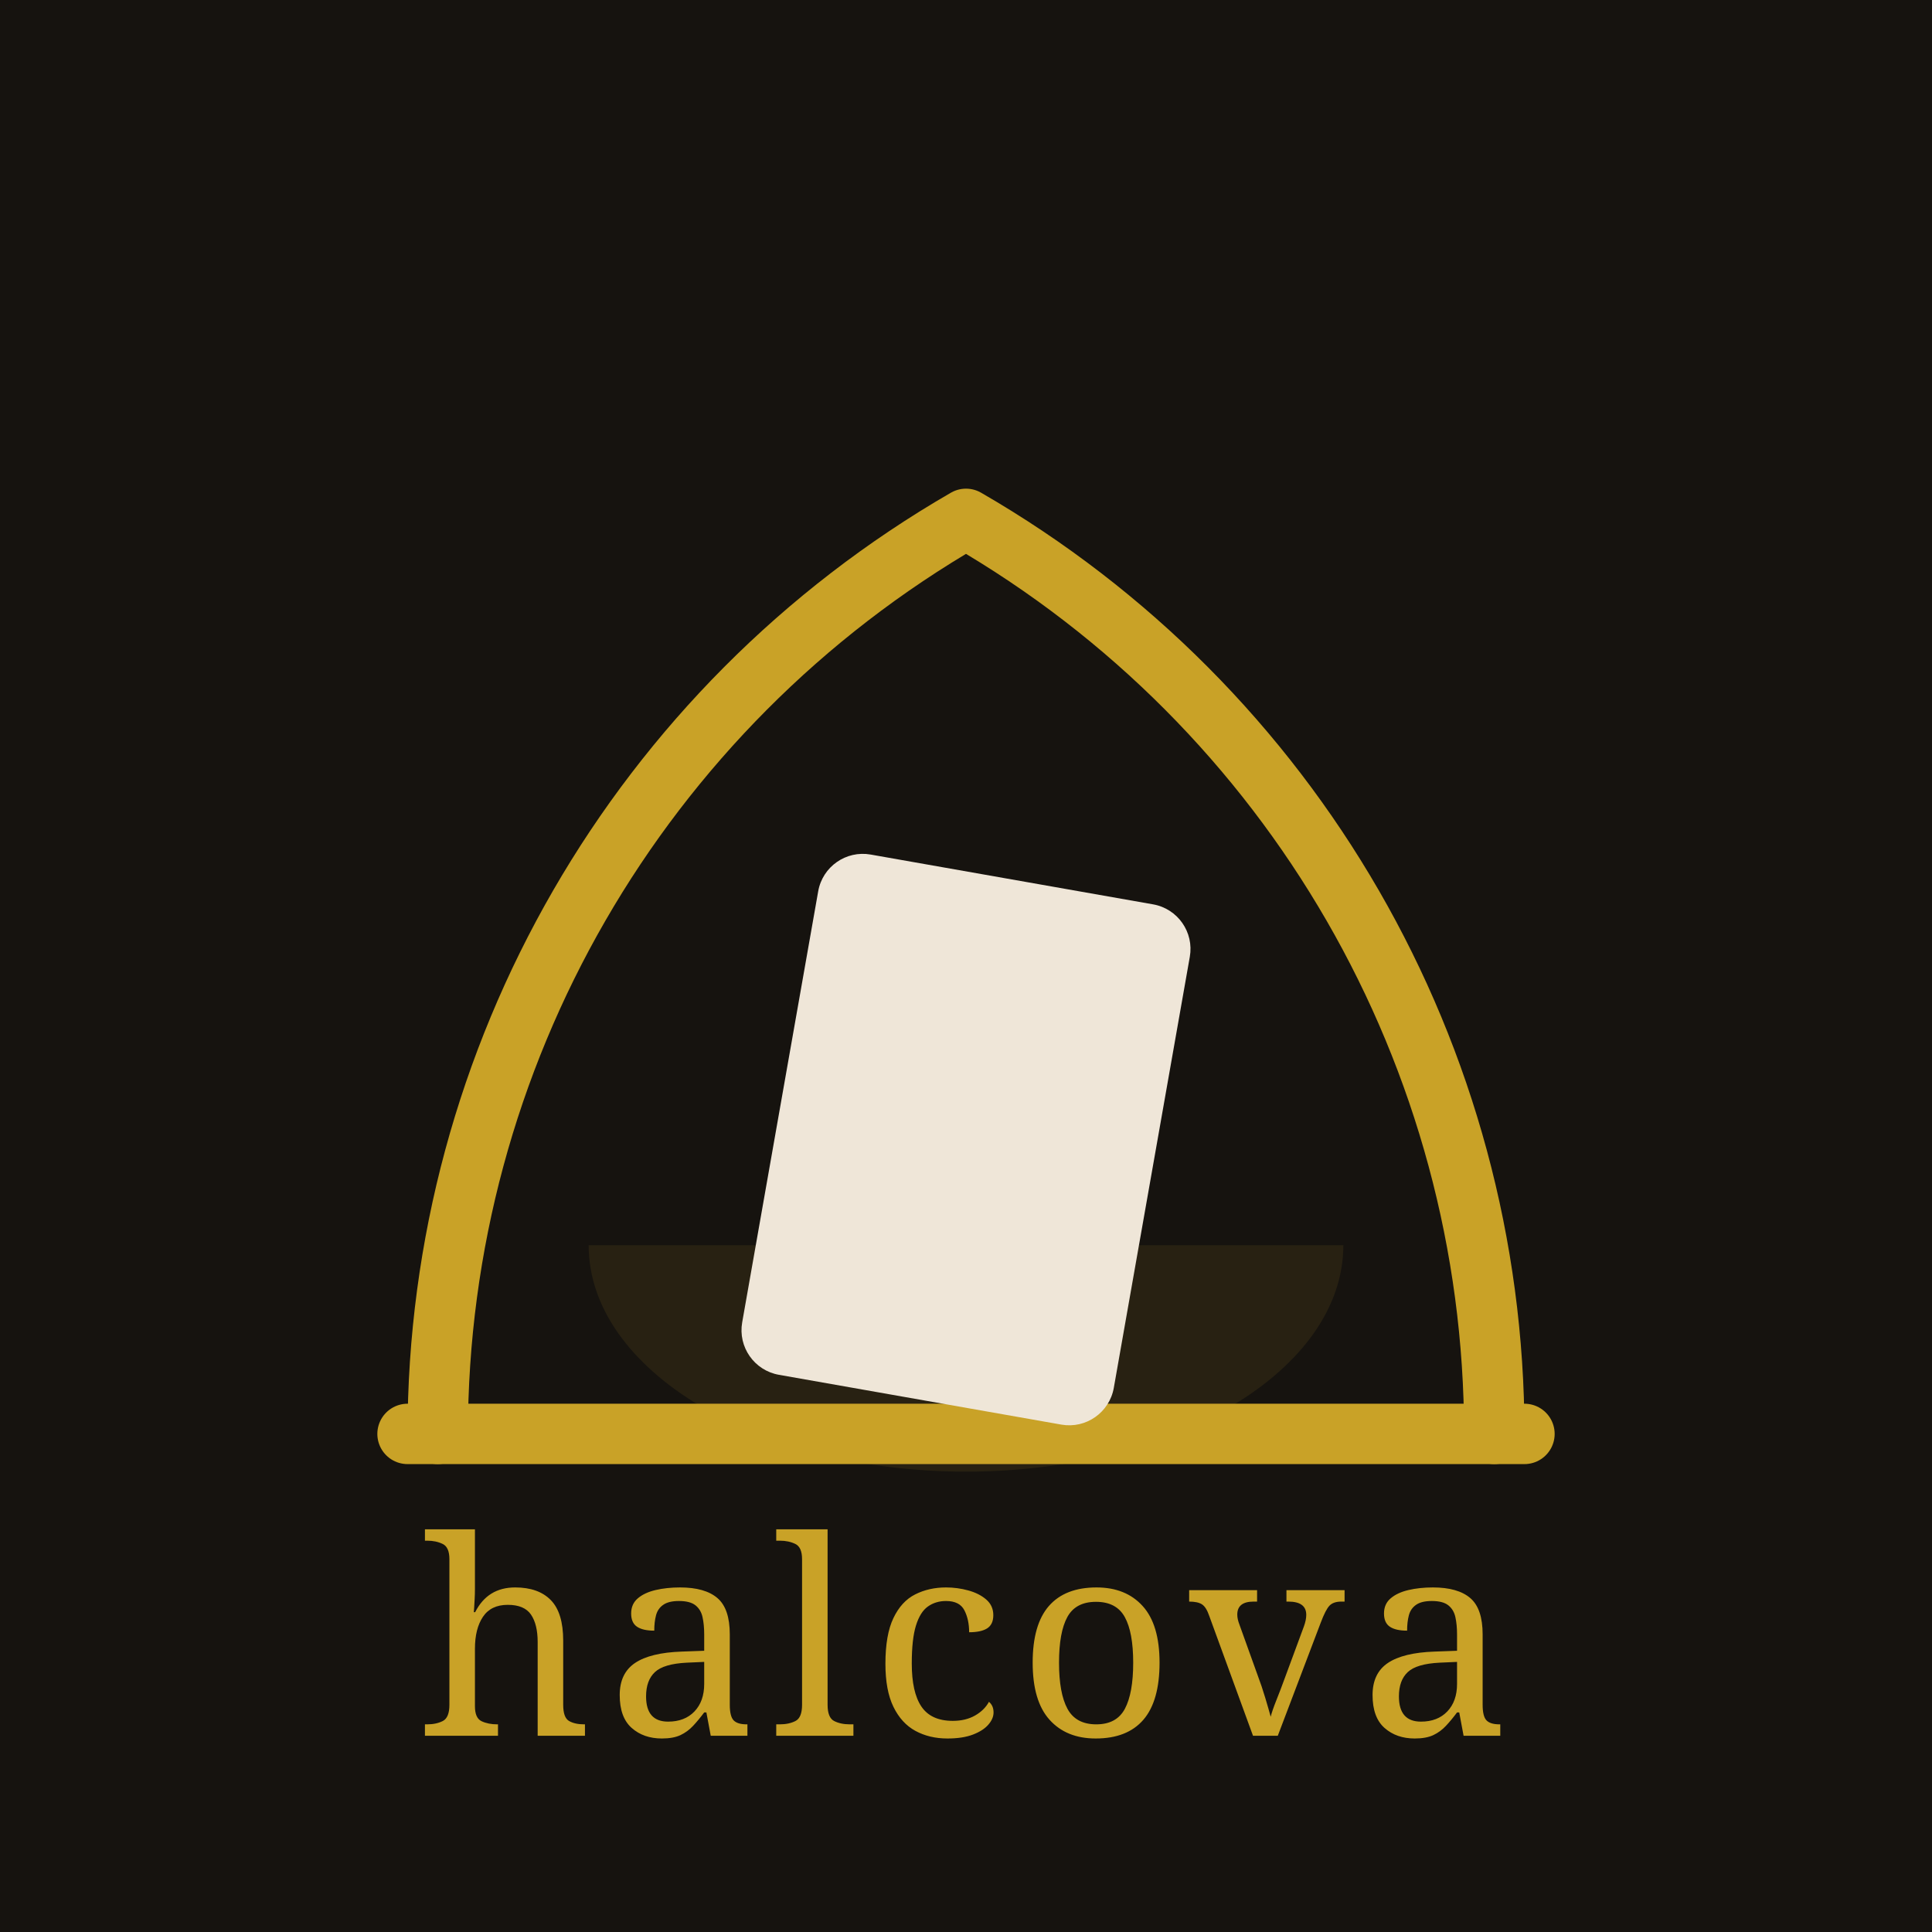
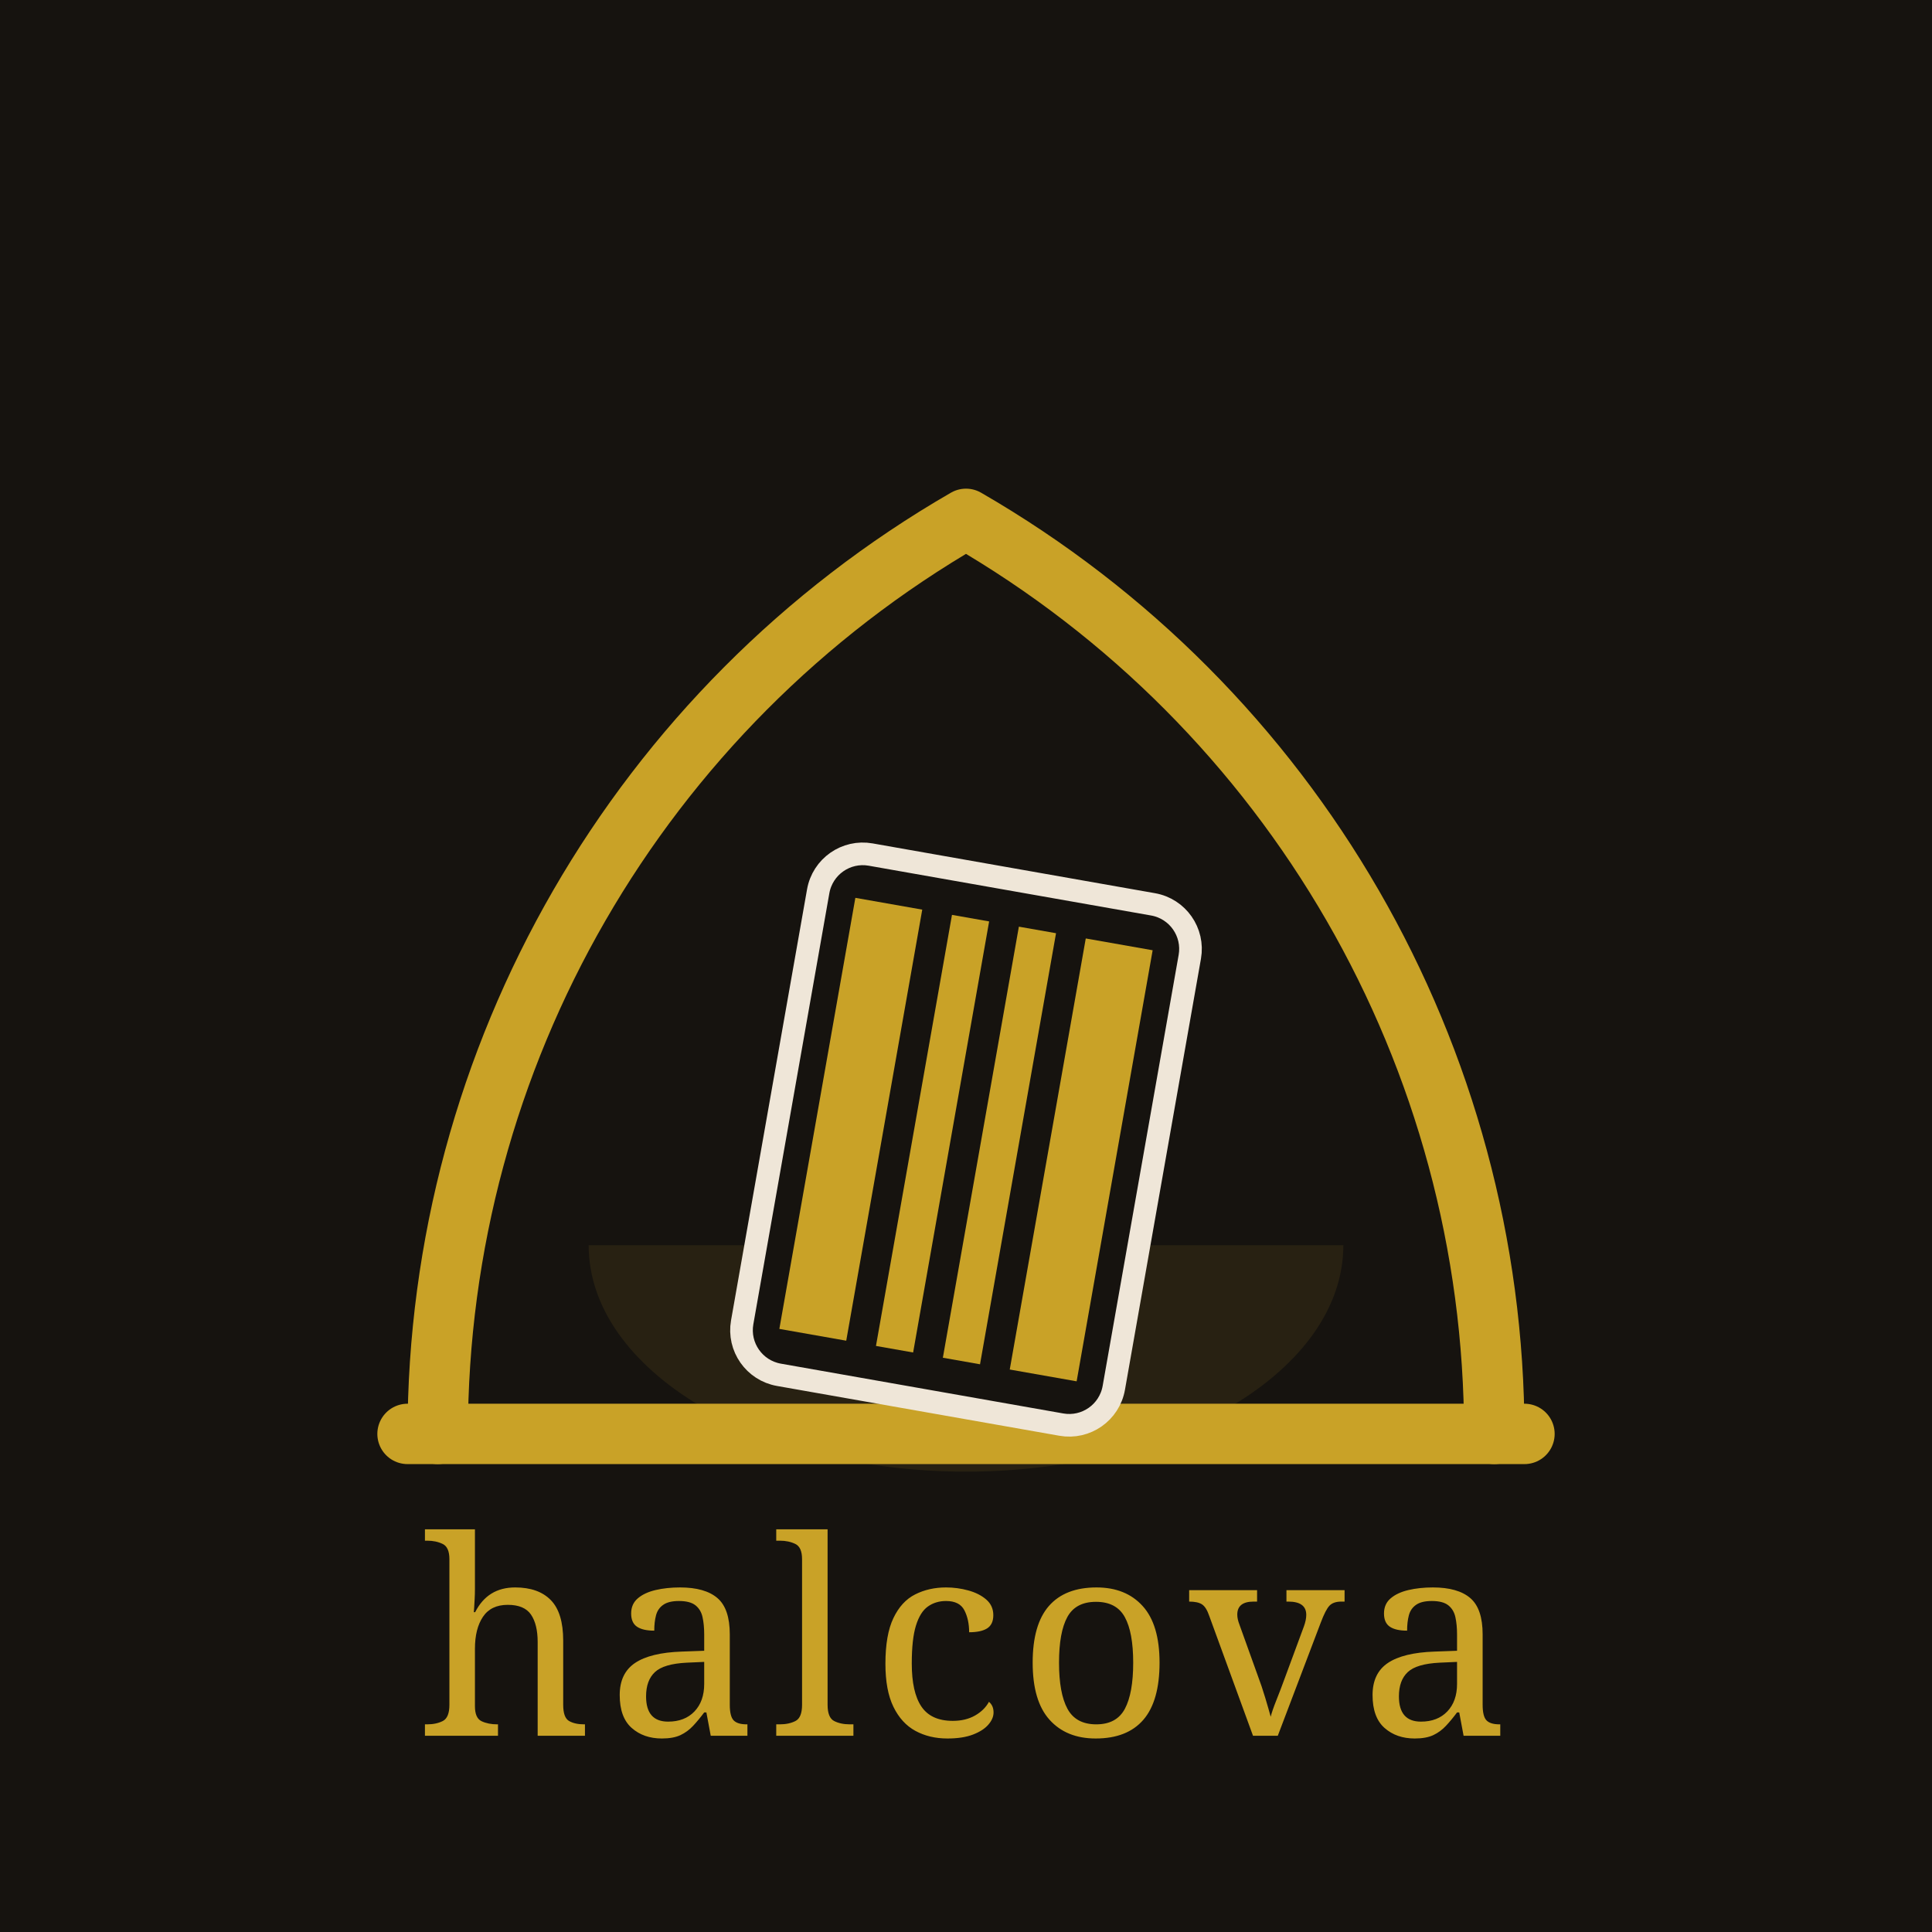
<svg xmlns="http://www.w3.org/2000/svg" width="512" height="512" viewBox="0 0 512 512">
  <rect width="512" height="512" fill="#16130F" />
  <path d="M 156 330 A 100 60 0 0 0 356 330 Z" fill="#C9A227" opacity="0.10" />
  <path d="M 116 380 A 280 280 0 0 1 256 137.5 A 280 280 0 0 1 396 380" stroke="#C9A227" stroke-width="16" fill="none" stroke-linecap="round" stroke-linejoin="round" />
  <line x1="108" y1="380" x2="404" y2="380" stroke="#C9A227" stroke-width="16" stroke-linecap="round" />
-   <rect x="-50" y="-70" width="100" height="140" rx="12" ry="12" fill="#EFE6D8" transform="translate(256, 302) rotate(10)" />
+   <g transform="translate(256, 302) rotate(10)">
+     <rect x="-50" y="-70" width="100" height="140" rx="12" ry="12" fill="#16130F" stroke="#EFE6D8" stroke-width="6" />
+     <g class="barcode-bars" fill="#C9A227">
+       <rect x="-40" y="-58" width="18" height="116" />
+       <rect x="-14" y="-58" width="10" height="116" />
+       <rect x="4" y="-58" width="10" height="116" />
+       <rect x="22" y="-58" width="18" height="116" />
+     </g>
+   </g>
  <text x="256" y="460" font-family="Fraunces, Georgia, serif" font-size="72" font-weight="400" fill="#C9A227" text-anchor="middle" letter-spacing="0.05em">
    halcova
  </text>
</svg>
